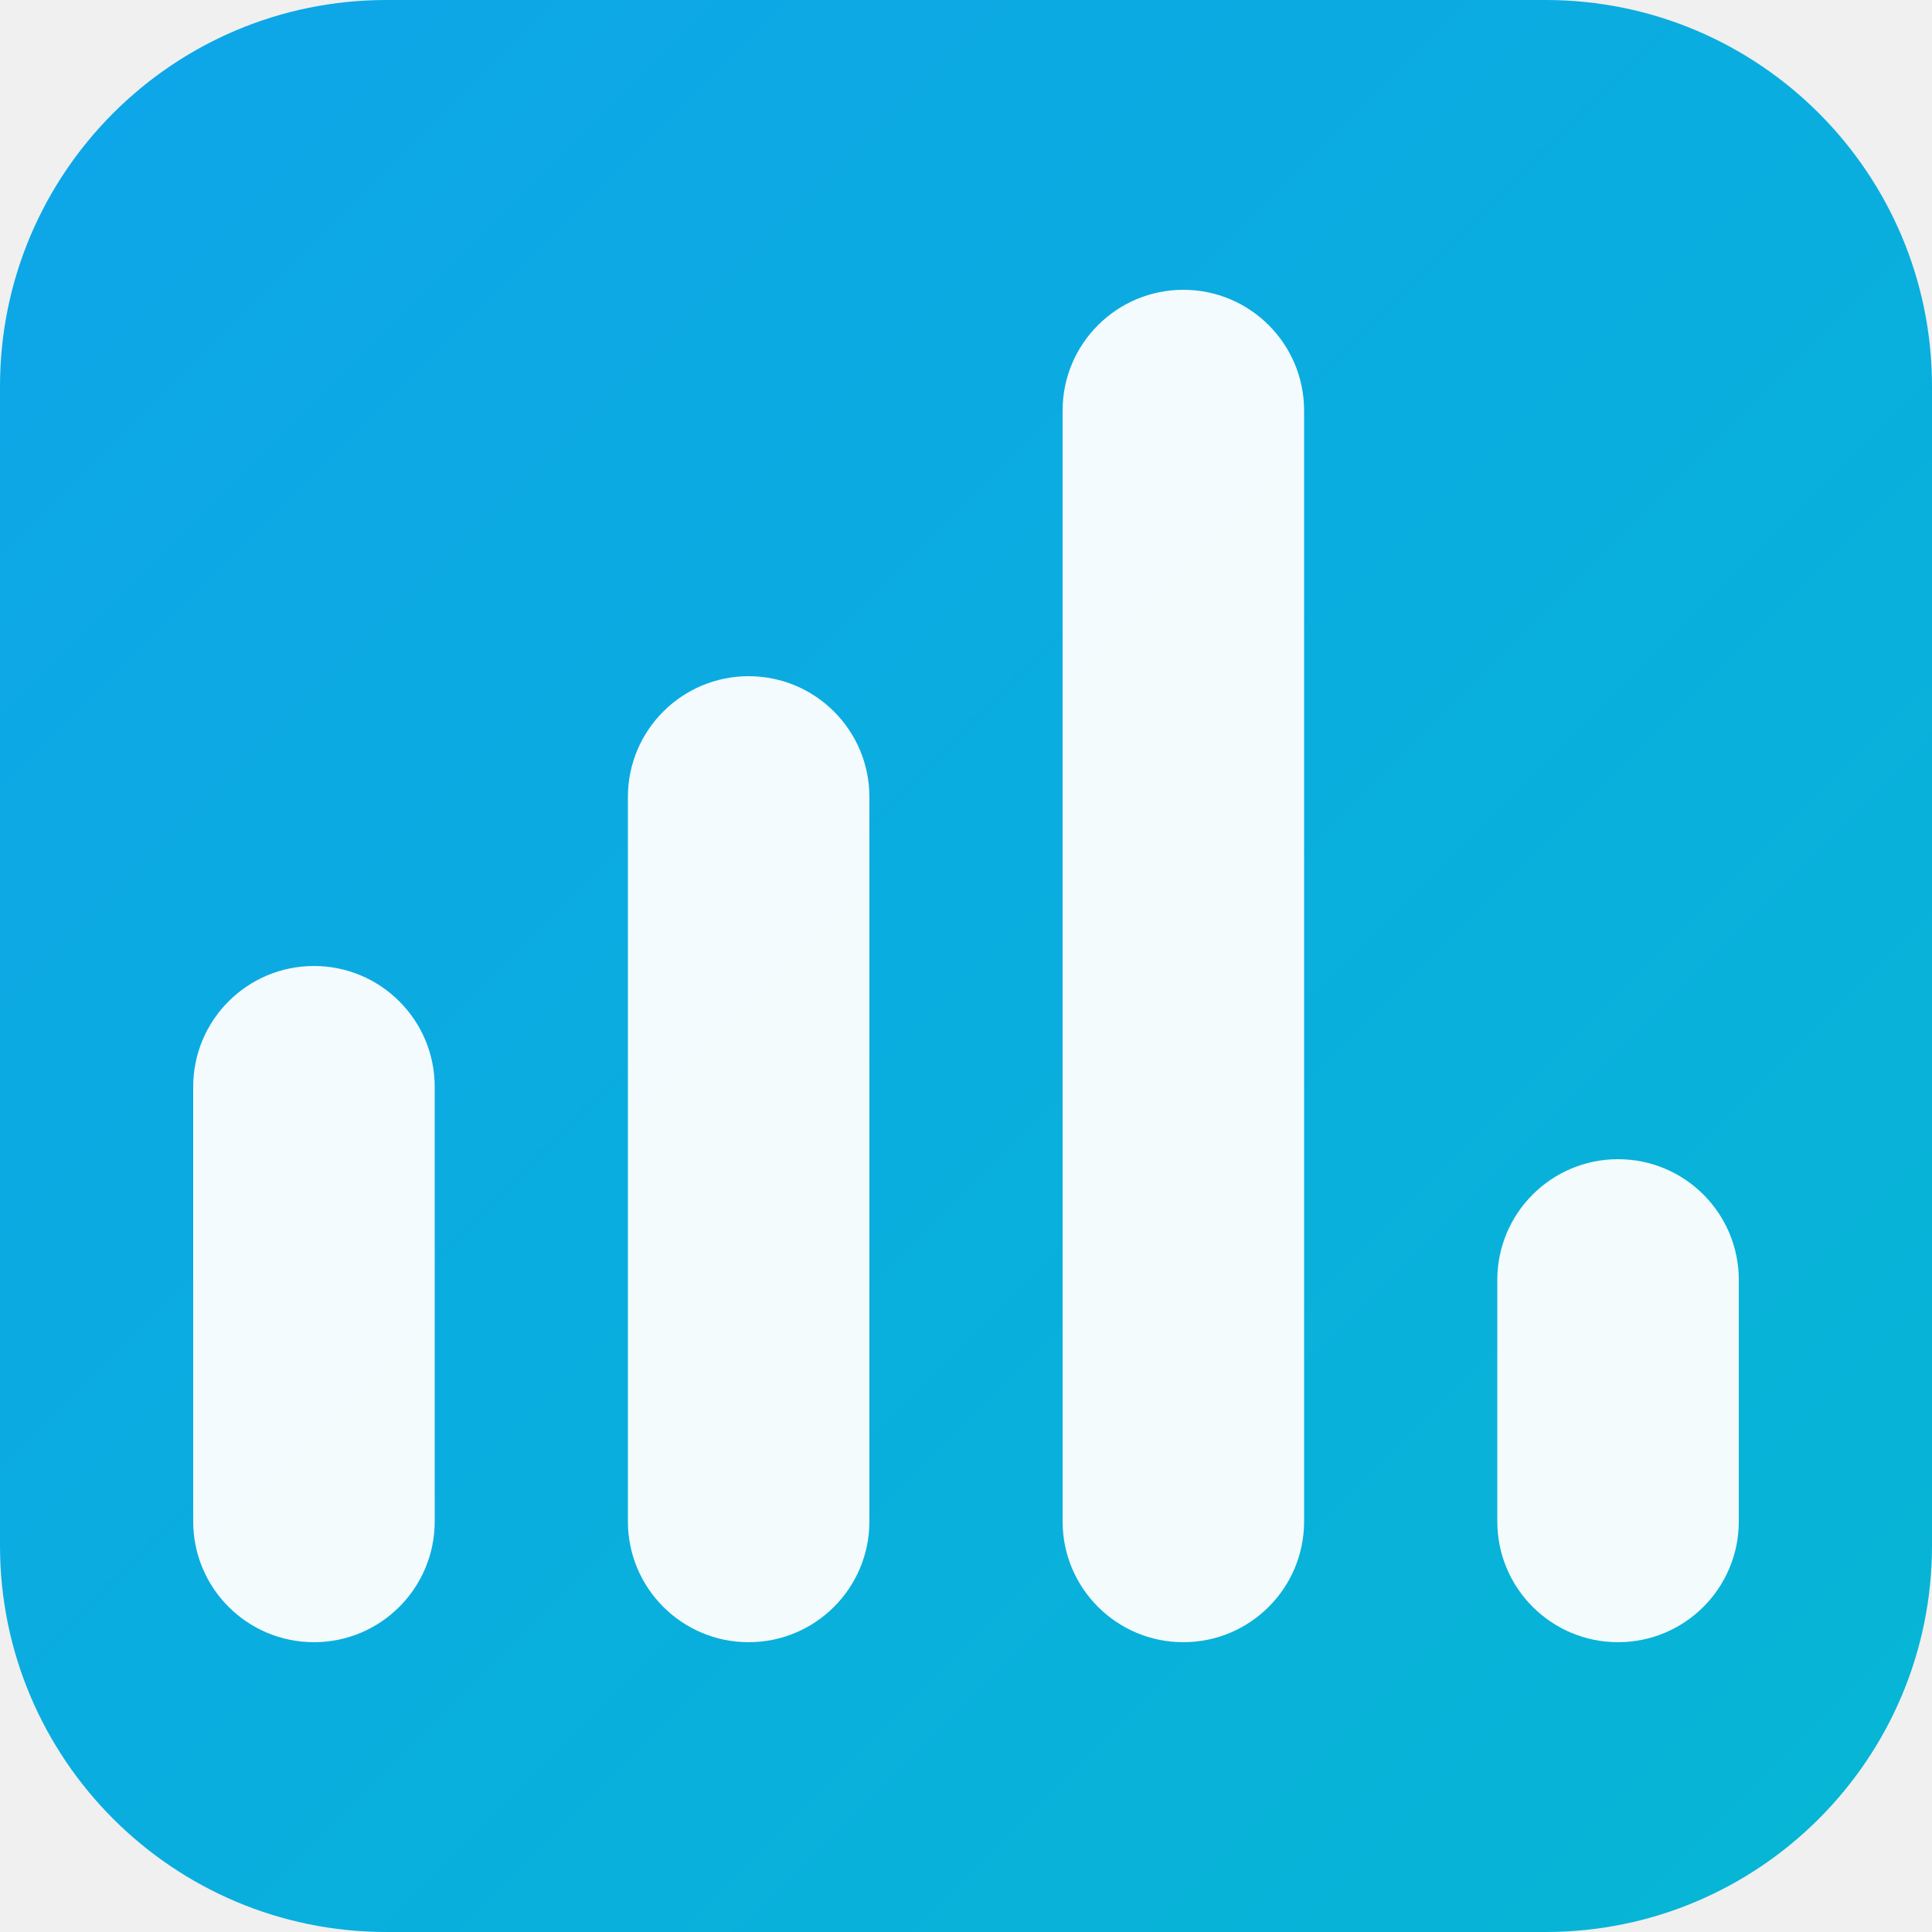
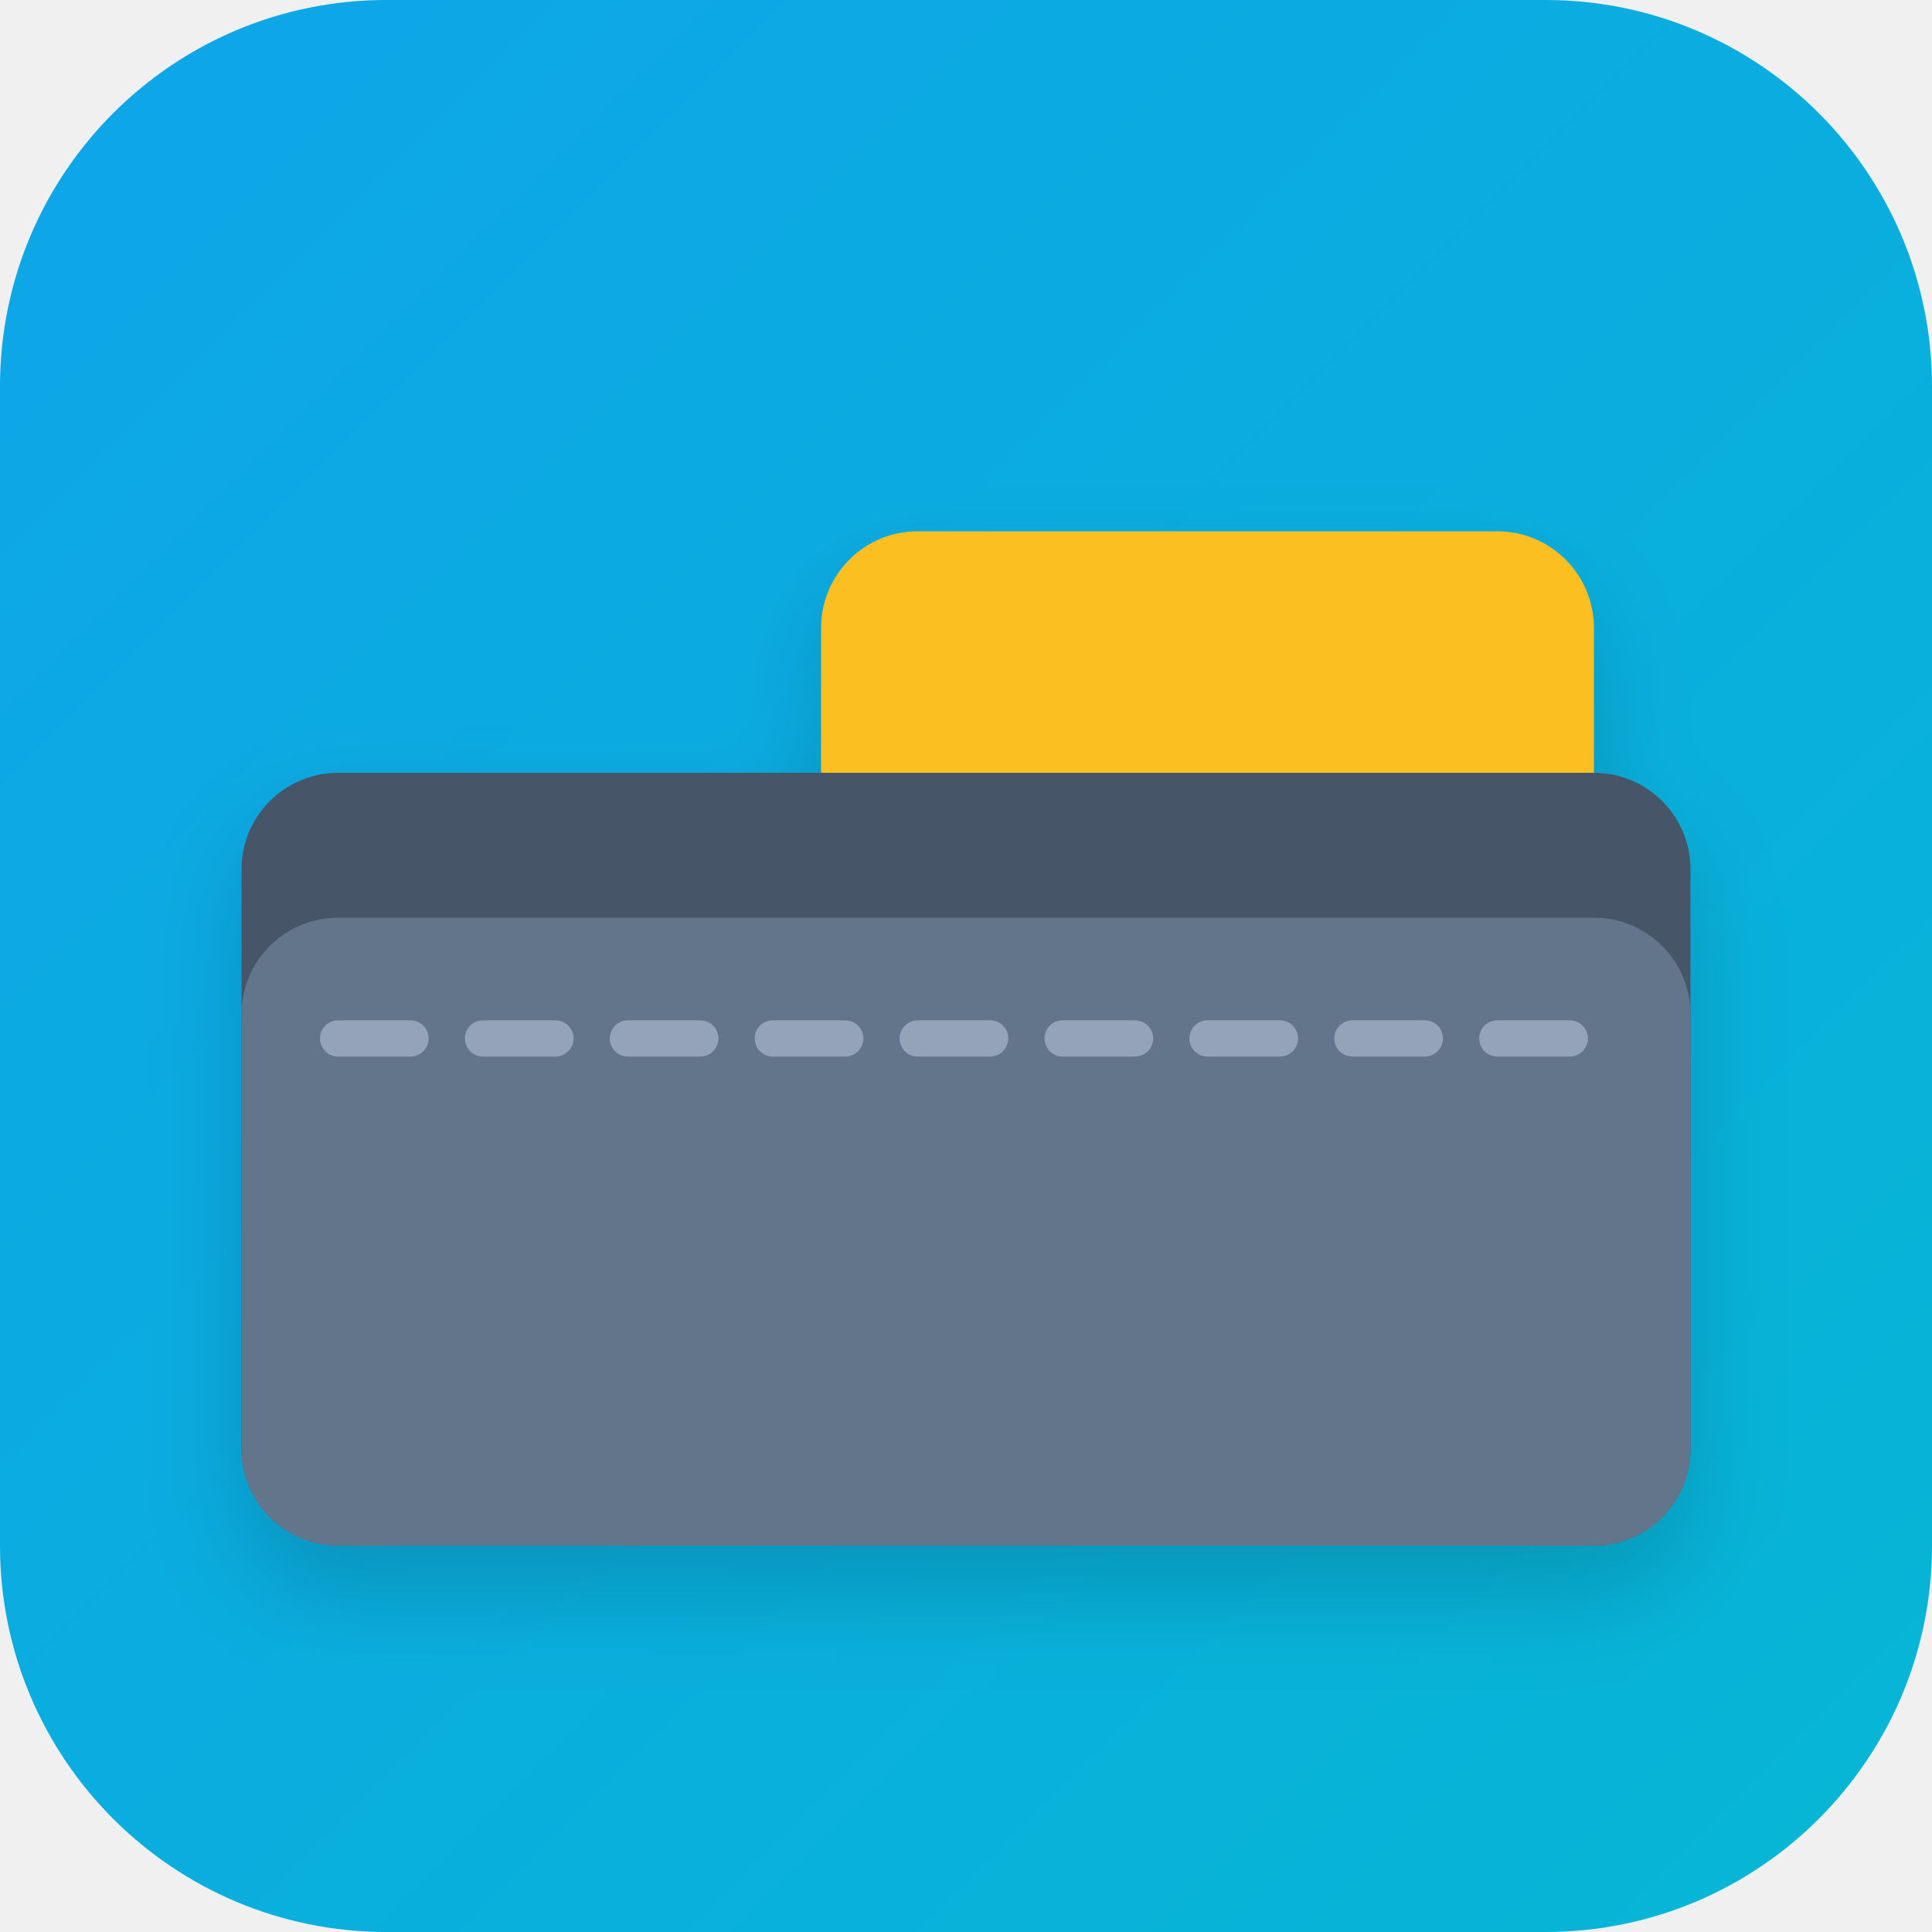
<svg xmlns="http://www.w3.org/2000/svg" width="512" height="512" viewBox="0 0 40 40" fill="none">
  <defs>
    <linearGradient id="logo-gradient" x1="0%" y1="0%" x2="100%" y2="100%">
      <stop offset="0%" stop-color="#0ea5e9" />
      <stop offset="100%" stop-color="#06b6d4" />
    </linearGradient>
+     <filter id="shadow" x="-20%" y="-20%" width="140%" height="140%">
+       <feDropShadow dx="0" dy="1" stdDeviation="1" flood-color="#000000" flood-opacity="0.15" />
+     </filter>
  </defs>
  <rect width="40" height="40" rx="8" fill="url(#logo-gradient)" />
-   <g fill="white" fill-opacity="0.95">
-     <rect x="4" y="20" width="5" height="14" rx="2.5" />
-     <rect x="13" y="14" width="5" height="20" rx="2.5" />
-     <rect x="22" y="6" width="5" height="28" rx="2.5" />
-     <rect x="31" y="24" width="5" height="10" rx="2.5" />
+   <g transform="translate(5, 8)" filter="url(#shadow)">
+     <rect x="12" y="3" width="16" height="10" rx="2" fill="#FBBF24" />
+     <rect x="14" y="8" width="3.5" height="2.5" rx="0.5" fill="#F59E0B" />
+     <path d="M0 10C0 8.895 0.895 8 2 8H28C29.105 8 30 8.895 30 10V22C30 23.105 29.105 24 28 24H2C0.895 24 0 23.105 0 22V10Z" fill="#475569" />
+     <path d="M0 13C0 11.895 0.895 11 2 11H28C29.105 11 30 11.895 30 13V22C30 23.105 29.105 24 28 24H2C0.895 24 0 23.105 0 22V13Z" fill="#64748B" />
+     <path d="M2 13.5H28" stroke="#94A3B8" stroke-width="0.75" stroke-linecap="round" stroke-dasharray="1.5 1.5" />
  </g>
</svg>
